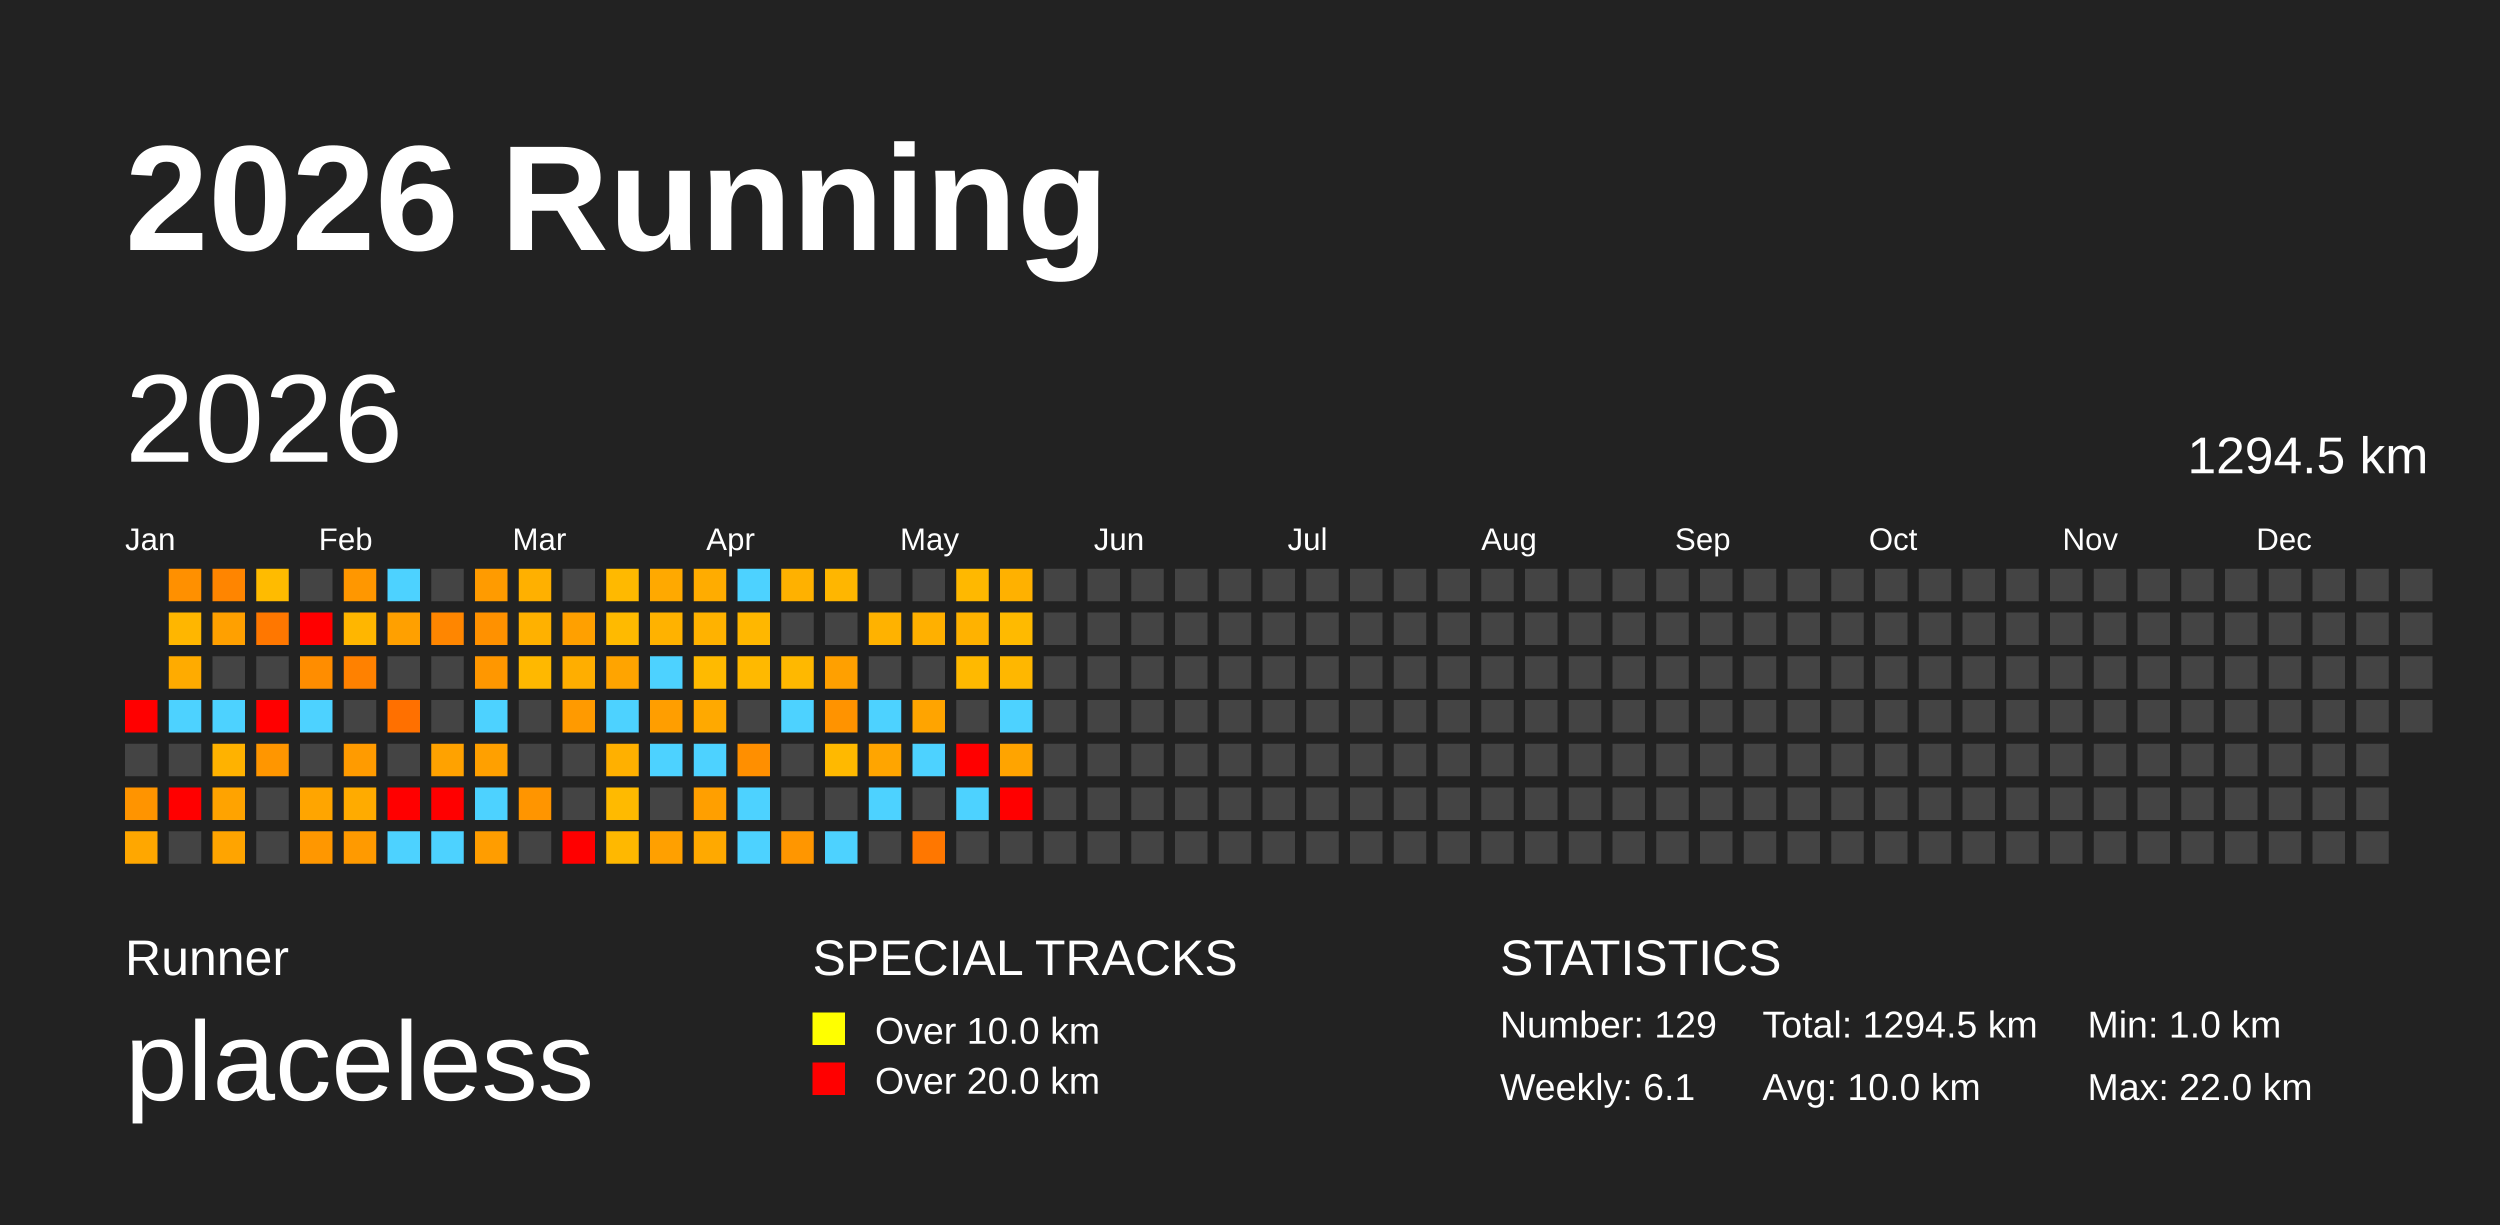
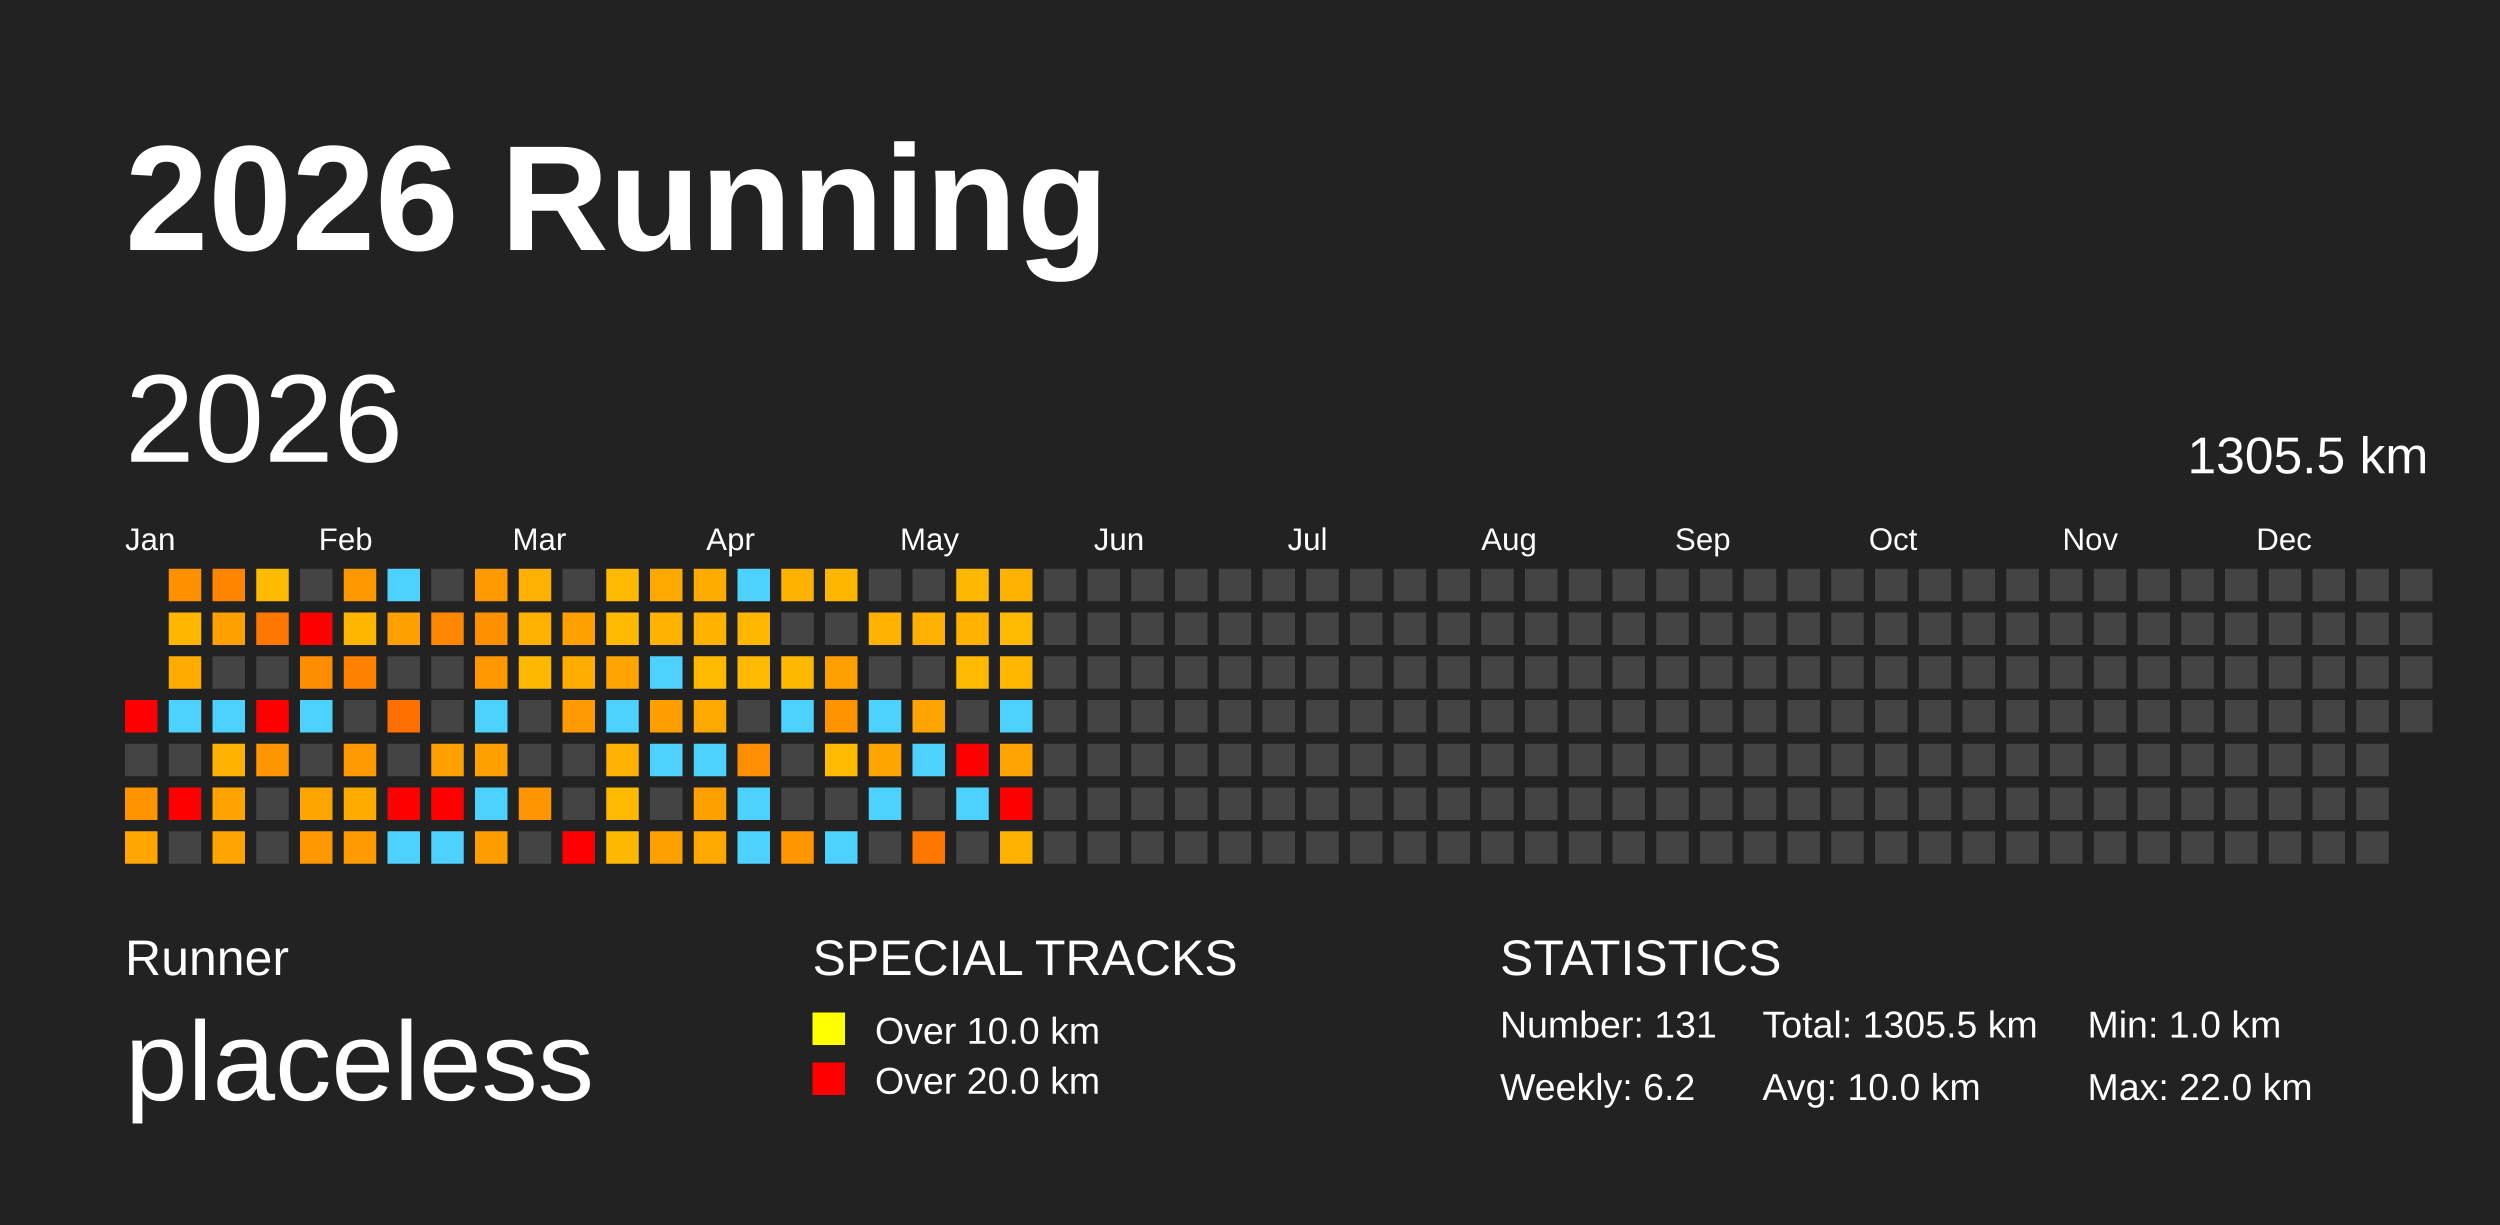
<svg xmlns="http://www.w3.org/2000/svg" baseProfile="full" height="98mm" version="1.1" viewBox="0,0,200,98" width="200mm">
  <defs />
  <rect fill="#222222" height="98" width="200" x="0" y="0" />
  <text fill="#FFFFFF" style="font-size:12px; font-family:Arial; font-weight:bold;" x="10" y="20">2026 Running</text>
  <text fill="#FFFFFF" style="font-size:4px; font-family:Arial" x="10" y="78">Runner</text>
  <text fill="#FFFFFF" style="font-size:9px; font-family:Arial" x="10" y="88">placeless</text>
  <text fill="#FFFFFF" style="font-size:4px; font-family:Arial" x="65" y="78">SPECIAL TRACKS</text>
  <rect fill="yellow" height="2.6" width="2.6" x="65" y="81" />
  <text fill="#FFFFFF" style="font-size:3px; font-family:Arial" x="70" y="83.5">Over 10.0 km</text>
  <rect fill="red" height="2.6" width="2.6" x="65" y="85" />
  <text fill="#FFFFFF" style="font-size:3px; font-family:Arial" x="70" y="87.5">Over 20.0 km</text>
  <text fill="#FFFFFF" style="font-size:4px; font-family:Arial" x="120" y="78">STATISTICS</text>
-   <text fill="#FFFFFF" style="font-size:3px; font-family:Arial" x="120" y="83">Number: 129</text>
-   <text fill="#FFFFFF" style="font-size:3px; font-family:Arial" x="120" y="88">Weekly: 6.1</text>
-   <text fill="#FFFFFF" style="font-size:3px; font-family:Arial" x="141" y="83">Total: 1294.5 km</text>
+   <text fill="#FFFFFF" style="font-size:3px; font-family:Arial" x="120" y="83">Number: 131</text>
+   <text fill="#FFFFFF" style="font-size:3px; font-family:Arial" x="120" y="88">Weekly: 6.2</text>
+   <text fill="#FFFFFF" style="font-size:3px; font-family:Arial" x="141" y="83">Total: 1305.5 km</text>
  <text fill="#FFFFFF" style="font-size:3px; font-family:Arial" x="141" y="88">Avg: 10.0 km</text>
  <text fill="#FFFFFF" style="font-size:3px; font-family:Arial" x="167" y="83">Min: 1.0 km</text>
  <text fill="#FFFFFF" style="font-size:3px; font-family:Arial" x="167" y="88">Max: 22.0 km</text>
  <text dominant-baseline="hanging" fill="#FFFFFF" style="font-size:10.0px; font-family:Arial;" x="10" y="30">2026</text>
-   <text dominant-baseline="hanging" fill="#FFFFFF" style="font-size:4.125px; font-family:Arial;" x="175" y="35">1294.5 km</text>
+   <text dominant-baseline="hanging" fill="#FFFFFF" style="font-size:4.125px; font-family:Arial;" x="175" y="35">1305.5 km</text>
  <text fill="#FFFFFF" style="font-size:2.5px; font-family:Arial" x="10.0" y="44">Jan</text>
  <text fill="#FFFFFF" style="font-size:2.5px; font-family:Arial" x="25.5" y="44">Feb</text>
  <text fill="#FFFFFF" style="font-size:2.5px; font-family:Arial" x="41.0" y="44">Mar</text>
  <text fill="#FFFFFF" style="font-size:2.5px; font-family:Arial" x="56.5" y="44">Apr</text>
  <text fill="#FFFFFF" style="font-size:2.5px; font-family:Arial" x="72.0" y="44">May</text>
  <text fill="#FFFFFF" style="font-size:2.5px; font-family:Arial" x="87.5" y="44">Jun</text>
  <text fill="#FFFFFF" style="font-size:2.5px; font-family:Arial" x="103.0" y="44">Jul</text>
  <text fill="#FFFFFF" style="font-size:2.5px; font-family:Arial" x="118.5" y="44">Aug</text>
  <text fill="#FFFFFF" style="font-size:2.5px; font-family:Arial" x="134.0" y="44">Sep</text>
  <text fill="#FFFFFF" style="font-size:2.5px; font-family:Arial" x="149.5" y="44">Oct</text>
  <text fill="#FFFFFF" style="font-size:2.5px; font-family:Arial" x="165.0" y="44">Nov</text>
  <text fill="#FFFFFF" style="font-size:2.5px; font-family:Arial" x="180.5" y="44">Dec</text>
  <rect fill="red" height="2.6" width="2.6" x="10.0" y="56.0" />
  <rect fill="#444444" height="2.6" width="2.6" x="10.0" y="59.5" />
  <rect fill="#ff9400" height="2.6" width="2.6" x="10.0" y="63.0" />
  <rect fill="#ffa700" height="2.6" width="2.6" x="10.0" y="66.5" />
  <rect fill="#ff9000" height="2.6" width="2.6" x="13.5" y="45.5" />
  <rect fill="#ffb600" height="2.6" width="2.6" x="13.5" y="49.0" />
  <rect fill="#ffab00" height="2.6" width="2.6" x="13.5" y="52.5" />
  <rect fill="#4dd2ff" height="2.6" width="2.6" x="13.5" y="56.0" />
  <rect fill="#444444" height="2.6" width="2.6" x="13.5" y="59.5" />
  <rect fill="red" height="2.6" width="2.6" x="13.5" y="63.0" />
  <rect fill="#444444" height="2.6" width="2.6" x="13.5" y="66.5" />
  <rect fill="#ff8500" height="2.6" width="2.6" x="17.0" y="45.5" />
  <rect fill="#ffa000" height="2.6" width="2.6" x="17.0" y="49.0" />
  <rect fill="#444444" height="2.6" width="2.6" x="17.0" y="52.5" />
  <rect fill="#4dd2ff" height="2.6" width="2.6" x="17.0" y="56.0" />
  <rect fill="#ffb200" height="2.6" width="2.6" x="17.0" y="59.5" />
  <rect fill="#ffa300" height="2.6" width="2.6" x="17.0" y="63.0" />
  <rect fill="#ffa400" height="2.6" width="2.6" x="17.0" y="66.5" />
  <rect fill="#ffbb00" height="2.6" width="2.6" x="20.5" y="45.5" />
  <rect fill="#ff7700" height="2.6" width="2.6" x="20.5" y="49.0" />
  <rect fill="#444444" height="2.6" width="2.6" x="20.5" y="52.5" />
  <rect fill="red" height="2.6" width="2.6" x="20.5" y="56.0" />
  <rect fill="#ff9600" height="2.6" width="2.6" x="20.5" y="59.5" />
  <rect fill="#444444" height="2.6" width="2.6" x="20.5" y="63.0" />
  <rect fill="#444444" height="2.6" width="2.6" x="20.5" y="66.5" />
  <rect fill="#444444" height="2.6" width="2.6" x="24.0" y="45.5" />
  <rect fill="red" height="2.6" width="2.6" x="24.0" y="49.0" />
  <rect fill="#ff8d00" height="2.6" width="2.6" x="24.0" y="52.5" />
  <rect fill="#4dd2ff" height="2.6" width="2.6" x="24.0" y="56.0" />
  <rect fill="#444444" height="2.6" width="2.6" x="24.0" y="59.5" />
  <rect fill="#ffa500" height="2.6" width="2.6" x="24.0" y="63.0" />
  <rect fill="#ff9700" height="2.6" width="2.6" x="24.0" y="66.5" />
  <rect fill="#ff9700" height="2.6" width="2.6" x="27.5" y="45.5" />
  <rect fill="#ffb600" height="2.6" width="2.6" x="27.5" y="49.0" />
  <rect fill="#ff8100" height="2.6" width="2.6" x="27.5" y="52.5" />
  <rect fill="#444444" height="2.6" width="2.6" x="27.5" y="56.0" />
  <rect fill="#ff9b00" height="2.6" width="2.6" x="27.5" y="59.5" />
  <rect fill="#ffab00" height="2.6" width="2.6" x="27.5" y="63.0" />
  <rect fill="#ff9a00" height="2.6" width="2.6" x="27.5" y="66.5" />
  <rect fill="#4dd2ff" height="2.6" width="2.6" x="31.0" y="45.5" />
  <rect fill="#ffa000" height="2.6" width="2.6" x="31.0" y="49.0" />
  <rect fill="#444444" height="2.6" width="2.6" x="31.0" y="52.5" />
  <rect fill="#ff7000" height="2.6" width="2.6" x="31.0" y="56.0" />
  <rect fill="#444444" height="2.6" width="2.6" x="31.0" y="59.5" />
  <rect fill="red" height="2.6" width="2.6" x="31.0" y="63.0" />
  <rect fill="#4dd2ff" height="2.6" width="2.6" x="31.0" y="66.5" />
  <rect fill="#444444" height="2.6" width="2.6" x="34.5" y="45.5" />
  <rect fill="#ff8600" height="2.6" width="2.6" x="34.5" y="49.0" />
  <rect fill="#444444" height="2.6" width="2.6" x="34.5" y="52.5" />
  <rect fill="#444444" height="2.6" width="2.6" x="34.5" y="56.0" />
  <rect fill="#ffa200" height="2.6" width="2.6" x="34.5" y="59.5" />
  <rect fill="red" height="2.6" width="2.6" x="34.5" y="63.0" />
  <rect fill="#4dd2ff" height="2.6" width="2.6" x="34.5" y="66.5" />
  <rect fill="#ff9b00" height="2.6" width="2.6" x="38.0" y="45.5" />
  <rect fill="#ff9100" height="2.6" width="2.6" x="38.0" y="49.0" />
  <rect fill="#ff9700" height="2.6" width="2.6" x="38.0" y="52.5" />
  <rect fill="#4dd2ff" height="2.6" width="2.6" x="38.0" y="56.0" />
  <rect fill="#ffa000" height="2.6" width="2.6" x="38.0" y="59.5" />
  <rect fill="#4dd2ff" height="2.6" width="2.6" x="38.0" y="63.0" />
  <rect fill="#ff9d00" height="2.6" width="2.6" x="38.0" y="66.5" />
  <rect fill="#ffb000" height="2.6" width="2.6" x="41.5" y="45.5" />
  <rect fill="#ffb100" height="2.6" width="2.6" x="41.5" y="49.0" />
  <rect fill="#ffb800" height="2.6" width="2.6" x="41.5" y="52.5" />
  <rect fill="#444444" height="2.6" width="2.6" x="41.5" y="56.0" />
  <rect fill="#444444" height="2.6" width="2.6" x="41.5" y="59.5" />
  <rect fill="#ff9500" height="2.6" width="2.6" x="41.5" y="63.0" />
  <rect fill="#444444" height="2.6" width="2.6" x="41.5" y="66.5" />
  <rect fill="#444444" height="2.6" width="2.6" x="45.0" y="45.5" />
  <rect fill="#ffa000" height="2.6" width="2.6" x="45.0" y="49.0" />
  <rect fill="#ffae00" height="2.6" width="2.6" x="45.0" y="52.5" />
  <rect fill="#ff9a00" height="2.6" width="2.6" x="45.0" y="56.0" />
  <rect fill="#444444" height="2.6" width="2.6" x="45.0" y="59.5" />
  <rect fill="#444444" height="2.6" width="2.6" x="45.0" y="63.0" />
  <rect fill="red" height="2.6" width="2.6" x="45.0" y="66.5" />
  <rect fill="#ffb900" height="2.6" width="2.6" x="48.5" y="45.5" />
  <rect fill="#ffba00" height="2.6" width="2.6" x="48.5" y="49.0" />
  <rect fill="#ffa400" height="2.6" width="2.6" x="48.5" y="52.5" />
  <rect fill="#4dd2ff" height="2.6" width="2.6" x="48.5" y="56.0" />
  <rect fill="#ffb000" height="2.6" width="2.6" x="48.5" y="59.5" />
  <rect fill="#ffba00" height="2.6" width="2.6" x="48.5" y="63.0" />
  <rect fill="#ffb800" height="2.6" width="2.6" x="48.5" y="66.5" />
  <rect fill="#ffa900" height="2.6" width="2.6" x="52.0" y="45.5" />
  <rect fill="#ffb200" height="2.6" width="2.6" x="52.0" y="49.0" />
  <rect fill="#4dd2ff" height="2.6" width="2.6" x="52.0" y="52.5" />
  <rect fill="#ff9e00" height="2.6" width="2.6" x="52.0" y="56.0" />
  <rect fill="#4dd2ff" height="2.6" width="2.6" x="52.0" y="59.5" />
  <rect fill="#444444" height="2.6" width="2.6" x="52.0" y="63.0" />
  <rect fill="#ffa000" height="2.6" width="2.6" x="52.0" y="66.5" />
  <rect fill="#ffac00" height="2.6" width="2.6" x="55.5" y="45.5" />
  <rect fill="#ffb200" height="2.6" width="2.6" x="55.5" y="49.0" />
  <rect fill="#ffba00" height="2.6" width="2.6" x="55.5" y="52.5" />
  <rect fill="#ffa900" height="2.6" width="2.6" x="55.5" y="56.0" />
  <rect fill="#4dd2ff" height="2.6" width="2.6" x="55.5" y="59.5" />
  <rect fill="#ff9f00" height="2.6" width="2.6" x="55.5" y="63.0" />
  <rect fill="#ffa900" height="2.6" width="2.6" x="55.5" y="66.5" />
  <rect fill="#4dd2ff" height="2.6" width="2.6" x="59.0" y="45.5" />
  <rect fill="#ffb700" height="2.6" width="2.6" x="59.0" y="49.0" />
  <rect fill="#ffb900" height="2.6" width="2.6" x="59.0" y="52.5" />
  <rect fill="#444444" height="2.6" width="2.6" x="59.0" y="56.0" />
  <rect fill="#ff8f00" height="2.6" width="2.6" x="59.0" y="59.5" />
  <rect fill="#4dd2ff" height="2.6" width="2.6" x="59.0" y="63.0" />
  <rect fill="#4dd2ff" height="2.6" width="2.6" x="59.0" y="66.5" />
  <rect fill="#ffb100" height="2.6" width="2.6" x="62.5" y="45.5" />
  <rect fill="#444444" height="2.6" width="2.6" x="62.5" y="49.0" />
  <rect fill="#ffb800" height="2.6" width="2.6" x="62.5" y="52.5" />
  <rect fill="#4dd2ff" height="2.6" width="2.6" x="62.5" y="56.0" />
  <rect fill="#444444" height="2.6" width="2.6" x="62.5" y="59.5" />
  <rect fill="#444444" height="2.6" width="2.6" x="62.5" y="63.0" />
  <rect fill="#ff9600" height="2.6" width="2.6" x="62.5" y="66.5" />
  <rect fill="#ffb600" height="2.6" width="2.6" x="66.0" y="45.5" />
  <rect fill="#444444" height="2.6" width="2.6" x="66.0" y="49.0" />
  <rect fill="#ffa000" height="2.6" width="2.6" x="66.0" y="52.5" />
  <rect fill="#ff9300" height="2.6" width="2.6" x="66.0" y="56.0" />
  <rect fill="#ffb900" height="2.6" width="2.6" x="66.0" y="59.5" />
  <rect fill="#444444" height="2.6" width="2.6" x="66.0" y="63.0" />
  <rect fill="#4dd2ff" height="2.6" width="2.6" x="66.0" y="66.5" />
  <rect fill="#444444" height="2.6" width="2.6" x="69.5" y="45.5" />
  <rect fill="#ffb200" height="2.6" width="2.6" x="69.5" y="49.0" />
  <rect fill="#444444" height="2.6" width="2.6" x="69.5" y="52.5" />
  <rect fill="#4dd2ff" height="2.6" width="2.6" x="69.5" y="56.0" />
  <rect fill="#ffa500" height="2.6" width="2.6" x="69.5" y="59.5" />
  <rect fill="#4dd2ff" height="2.6" width="2.6" x="69.5" y="63.0" />
  <rect fill="#444444" height="2.6" width="2.6" x="69.5" y="66.5" />
  <rect fill="#444444" height="2.6" width="2.6" x="73.0" y="45.5" />
  <rect fill="#ffb000" height="2.6" width="2.6" x="73.0" y="49.0" />
  <rect fill="#444444" height="2.6" width="2.6" x="73.0" y="52.5" />
  <rect fill="#ffa400" height="2.6" width="2.6" x="73.0" y="56.0" />
  <rect fill="#4dd2ff" height="2.6" width="2.6" x="73.0" y="59.5" />
  <rect fill="#444444" height="2.6" width="2.6" x="73.0" y="63.0" />
  <rect fill="#ff7700" height="2.6" width="2.6" x="73.0" y="66.5" />
  <rect fill="#ffb800" height="2.6" width="2.6" x="76.5" y="45.5" />
  <rect fill="#ffb200" height="2.6" width="2.6" x="76.5" y="49.0" />
  <rect fill="#ffb900" height="2.6" width="2.6" x="76.5" y="52.5" />
  <rect fill="#444444" height="2.6" width="2.6" x="76.5" y="56.0" />
  <rect fill="red" height="2.6" width="2.6" x="76.5" y="59.5" />
  <rect fill="#4dd2ff" height="2.6" width="2.6" x="76.5" y="63.0" />
  <rect fill="#444444" height="2.6" width="2.6" x="76.5" y="66.5" />
  <rect fill="#ffb100" height="2.6" width="2.6" x="80.0" y="45.5" />
  <rect fill="#ffba00" height="2.6" width="2.6" x="80.0" y="49.0" />
  <rect fill="#ffb700" height="2.6" width="2.6" x="80.0" y="52.5" />
  <rect fill="#4dd2ff" height="2.6" width="2.6" x="80.0" y="56.0" />
  <rect fill="#ffa400" height="2.6" width="2.6" x="80.0" y="59.5" />
  <rect fill="red" height="2.6" width="2.6" x="80.0" y="63.0" />
-   <rect fill="#444444" height="2.6" width="2.6" x="80.0" y="66.5" />
+   <rect fill="#ffb100" height="2.6" width="2.6" x="80.0" y="66.5" />
  <rect fill="#444444" height="2.6" width="2.6" x="83.5" y="45.5" />
  <rect fill="#444444" height="2.6" width="2.6" x="83.5" y="49.0" />
  <rect fill="#444444" height="2.6" width="2.6" x="83.5" y="52.5" />
  <rect fill="#444444" height="2.6" width="2.6" x="83.5" y="56.0" />
  <rect fill="#444444" height="2.6" width="2.6" x="83.5" y="59.5" />
  <rect fill="#444444" height="2.6" width="2.6" x="83.5" y="63.0" />
  <rect fill="#444444" height="2.6" width="2.6" x="83.5" y="66.5" />
  <rect fill="#444444" height="2.6" width="2.6" x="87.0" y="45.5" />
  <rect fill="#444444" height="2.6" width="2.6" x="87.0" y="49.0" />
  <rect fill="#444444" height="2.6" width="2.6" x="87.0" y="52.5" />
  <rect fill="#444444" height="2.6" width="2.6" x="87.0" y="56.0" />
  <rect fill="#444444" height="2.6" width="2.6" x="87.0" y="59.5" />
  <rect fill="#444444" height="2.6" width="2.6" x="87.0" y="63.0" />
  <rect fill="#444444" height="2.6" width="2.6" x="87.0" y="66.5" />
  <rect fill="#444444" height="2.6" width="2.6" x="90.5" y="45.5" />
  <rect fill="#444444" height="2.6" width="2.6" x="90.5" y="49.0" />
  <rect fill="#444444" height="2.6" width="2.6" x="90.5" y="52.5" />
  <rect fill="#444444" height="2.6" width="2.6" x="90.5" y="56.0" />
  <rect fill="#444444" height="2.6" width="2.6" x="90.5" y="59.5" />
  <rect fill="#444444" height="2.6" width="2.6" x="90.5" y="63.0" />
  <rect fill="#444444" height="2.6" width="2.6" x="90.5" y="66.5" />
  <rect fill="#444444" height="2.6" width="2.6" x="94.0" y="45.5" />
  <rect fill="#444444" height="2.6" width="2.6" x="94.0" y="49.0" />
  <rect fill="#444444" height="2.6" width="2.6" x="94.0" y="52.5" />
  <rect fill="#444444" height="2.6" width="2.6" x="94.0" y="56.0" />
  <rect fill="#444444" height="2.6" width="2.6" x="94.0" y="59.5" />
  <rect fill="#444444" height="2.6" width="2.6" x="94.0" y="63.0" />
  <rect fill="#444444" height="2.6" width="2.6" x="94.0" y="66.5" />
  <rect fill="#444444" height="2.6" width="2.6" x="97.5" y="45.5" />
  <rect fill="#444444" height="2.6" width="2.6" x="97.5" y="49.0" />
  <rect fill="#444444" height="2.6" width="2.6" x="97.5" y="52.5" />
  <rect fill="#444444" height="2.6" width="2.6" x="97.5" y="56.0" />
  <rect fill="#444444" height="2.6" width="2.6" x="97.5" y="59.5" />
  <rect fill="#444444" height="2.6" width="2.6" x="97.5" y="63.0" />
  <rect fill="#444444" height="2.6" width="2.6" x="97.5" y="66.5" />
  <rect fill="#444444" height="2.6" width="2.6" x="101.0" y="45.5" />
  <rect fill="#444444" height="2.6" width="2.6" x="101.0" y="49.0" />
  <rect fill="#444444" height="2.6" width="2.6" x="101.0" y="52.5" />
  <rect fill="#444444" height="2.6" width="2.6" x="101.0" y="56.0" />
  <rect fill="#444444" height="2.6" width="2.6" x="101.0" y="59.5" />
  <rect fill="#444444" height="2.6" width="2.6" x="101.0" y="63.0" />
  <rect fill="#444444" height="2.6" width="2.6" x="101.0" y="66.5" />
  <rect fill="#444444" height="2.6" width="2.6" x="104.5" y="45.5" />
  <rect fill="#444444" height="2.6" width="2.6" x="104.5" y="49.0" />
  <rect fill="#444444" height="2.6" width="2.6" x="104.5" y="52.5" />
  <rect fill="#444444" height="2.6" width="2.6" x="104.5" y="56.0" />
  <rect fill="#444444" height="2.6" width="2.6" x="104.5" y="59.5" />
  <rect fill="#444444" height="2.6" width="2.6" x="104.5" y="63.0" />
  <rect fill="#444444" height="2.6" width="2.6" x="104.5" y="66.5" />
  <rect fill="#444444" height="2.6" width="2.6" x="108.0" y="45.5" />
  <rect fill="#444444" height="2.6" width="2.6" x="108.0" y="49.0" />
  <rect fill="#444444" height="2.6" width="2.6" x="108.0" y="52.5" />
  <rect fill="#444444" height="2.6" width="2.6" x="108.0" y="56.0" />
  <rect fill="#444444" height="2.6" width="2.6" x="108.0" y="59.5" />
  <rect fill="#444444" height="2.6" width="2.6" x="108.0" y="63.0" />
  <rect fill="#444444" height="2.6" width="2.6" x="108.0" y="66.5" />
  <rect fill="#444444" height="2.6" width="2.6" x="111.5" y="45.5" />
  <rect fill="#444444" height="2.6" width="2.6" x="111.5" y="49.0" />
  <rect fill="#444444" height="2.6" width="2.6" x="111.5" y="52.5" />
  <rect fill="#444444" height="2.6" width="2.6" x="111.5" y="56.0" />
  <rect fill="#444444" height="2.6" width="2.6" x="111.5" y="59.5" />
  <rect fill="#444444" height="2.6" width="2.6" x="111.5" y="63.0" />
  <rect fill="#444444" height="2.6" width="2.6" x="111.5" y="66.5" />
  <rect fill="#444444" height="2.6" width="2.6" x="115.0" y="45.5" />
  <rect fill="#444444" height="2.6" width="2.6" x="115.0" y="49.0" />
  <rect fill="#444444" height="2.6" width="2.6" x="115.0" y="52.5" />
  <rect fill="#444444" height="2.6" width="2.6" x="115.0" y="56.0" />
  <rect fill="#444444" height="2.6" width="2.6" x="115.0" y="59.5" />
  <rect fill="#444444" height="2.6" width="2.6" x="115.0" y="63.0" />
  <rect fill="#444444" height="2.6" width="2.6" x="115.0" y="66.5" />
  <rect fill="#444444" height="2.6" width="2.6" x="118.5" y="45.5" />
  <rect fill="#444444" height="2.6" width="2.6" x="118.5" y="49.0" />
  <rect fill="#444444" height="2.6" width="2.6" x="118.5" y="52.5" />
  <rect fill="#444444" height="2.6" width="2.6" x="118.5" y="56.0" />
  <rect fill="#444444" height="2.6" width="2.6" x="118.5" y="59.5" />
  <rect fill="#444444" height="2.6" width="2.6" x="118.5" y="63.0" />
  <rect fill="#444444" height="2.6" width="2.6" x="118.5" y="66.5" />
  <rect fill="#444444" height="2.6" width="2.6" x="122.0" y="45.5" />
  <rect fill="#444444" height="2.6" width="2.6" x="122.0" y="49.0" />
  <rect fill="#444444" height="2.6" width="2.6" x="122.0" y="52.5" />
  <rect fill="#444444" height="2.6" width="2.6" x="122.0" y="56.0" />
  <rect fill="#444444" height="2.6" width="2.6" x="122.0" y="59.5" />
  <rect fill="#444444" height="2.6" width="2.6" x="122.0" y="63.0" />
  <rect fill="#444444" height="2.6" width="2.6" x="122.0" y="66.5" />
  <rect fill="#444444" height="2.6" width="2.6" x="125.5" y="45.5" />
  <rect fill="#444444" height="2.6" width="2.6" x="125.5" y="49.0" />
  <rect fill="#444444" height="2.6" width="2.6" x="125.5" y="52.5" />
  <rect fill="#444444" height="2.6" width="2.6" x="125.5" y="56.0" />
  <rect fill="#444444" height="2.6" width="2.6" x="125.5" y="59.5" />
  <rect fill="#444444" height="2.6" width="2.6" x="125.5" y="63.0" />
  <rect fill="#444444" height="2.6" width="2.6" x="125.5" y="66.5" />
  <rect fill="#444444" height="2.6" width="2.6" x="129.0" y="45.5" />
  <rect fill="#444444" height="2.6" width="2.6" x="129.0" y="49.0" />
  <rect fill="#444444" height="2.6" width="2.6" x="129.0" y="52.5" />
  <rect fill="#444444" height="2.6" width="2.6" x="129.0" y="56.0" />
  <rect fill="#444444" height="2.6" width="2.6" x="129.0" y="59.5" />
  <rect fill="#444444" height="2.6" width="2.6" x="129.0" y="63.0" />
  <rect fill="#444444" height="2.6" width="2.6" x="129.0" y="66.5" />
  <rect fill="#444444" height="2.6" width="2.6" x="132.5" y="45.5" />
  <rect fill="#444444" height="2.6" width="2.6" x="132.5" y="49.0" />
  <rect fill="#444444" height="2.6" width="2.6" x="132.5" y="52.5" />
  <rect fill="#444444" height="2.6" width="2.6" x="132.5" y="56.0" />
  <rect fill="#444444" height="2.6" width="2.6" x="132.5" y="59.5" />
  <rect fill="#444444" height="2.6" width="2.6" x="132.5" y="63.0" />
  <rect fill="#444444" height="2.6" width="2.6" x="132.5" y="66.5" />
  <rect fill="#444444" height="2.6" width="2.6" x="136.0" y="45.5" />
  <rect fill="#444444" height="2.6" width="2.6" x="136.0" y="49.0" />
  <rect fill="#444444" height="2.6" width="2.6" x="136.0" y="52.5" />
  <rect fill="#444444" height="2.6" width="2.6" x="136.0" y="56.0" />
  <rect fill="#444444" height="2.6" width="2.6" x="136.0" y="59.5" />
  <rect fill="#444444" height="2.6" width="2.6" x="136.0" y="63.0" />
  <rect fill="#444444" height="2.6" width="2.6" x="136.0" y="66.5" />
  <rect fill="#444444" height="2.6" width="2.6" x="139.5" y="45.5" />
  <rect fill="#444444" height="2.6" width="2.6" x="139.5" y="49.0" />
  <rect fill="#444444" height="2.6" width="2.6" x="139.5" y="52.5" />
  <rect fill="#444444" height="2.6" width="2.6" x="139.5" y="56.0" />
  <rect fill="#444444" height="2.6" width="2.6" x="139.5" y="59.5" />
  <rect fill="#444444" height="2.6" width="2.6" x="139.5" y="63.0" />
  <rect fill="#444444" height="2.6" width="2.6" x="139.5" y="66.5" />
  <rect fill="#444444" height="2.6" width="2.6" x="143.0" y="45.5" />
  <rect fill="#444444" height="2.6" width="2.6" x="143.0" y="49.0" />
  <rect fill="#444444" height="2.6" width="2.6" x="143.0" y="52.5" />
  <rect fill="#444444" height="2.6" width="2.6" x="143.0" y="56.0" />
  <rect fill="#444444" height="2.6" width="2.6" x="143.0" y="59.5" />
  <rect fill="#444444" height="2.6" width="2.6" x="143.0" y="63.0" />
  <rect fill="#444444" height="2.6" width="2.6" x="143.0" y="66.5" />
  <rect fill="#444444" height="2.6" width="2.6" x="146.5" y="45.5" />
  <rect fill="#444444" height="2.6" width="2.6" x="146.5" y="49.0" />
  <rect fill="#444444" height="2.6" width="2.6" x="146.5" y="52.5" />
  <rect fill="#444444" height="2.6" width="2.6" x="146.5" y="56.0" />
  <rect fill="#444444" height="2.6" width="2.6" x="146.5" y="59.5" />
  <rect fill="#444444" height="2.6" width="2.6" x="146.5" y="63.0" />
  <rect fill="#444444" height="2.6" width="2.6" x="146.5" y="66.5" />
  <rect fill="#444444" height="2.6" width="2.6" x="150.0" y="45.5" />
  <rect fill="#444444" height="2.6" width="2.6" x="150.0" y="49.0" />
  <rect fill="#444444" height="2.6" width="2.6" x="150.0" y="52.5" />
  <rect fill="#444444" height="2.6" width="2.6" x="150.0" y="56.0" />
  <rect fill="#444444" height="2.6" width="2.6" x="150.0" y="59.5" />
  <rect fill="#444444" height="2.6" width="2.6" x="150.0" y="63.0" />
  <rect fill="#444444" height="2.6" width="2.6" x="150.0" y="66.5" />
  <rect fill="#444444" height="2.6" width="2.6" x="153.5" y="45.5" />
  <rect fill="#444444" height="2.6" width="2.6" x="153.5" y="49.0" />
  <rect fill="#444444" height="2.6" width="2.6" x="153.5" y="52.5" />
  <rect fill="#444444" height="2.6" width="2.6" x="153.5" y="56.0" />
  <rect fill="#444444" height="2.6" width="2.6" x="153.5" y="59.5" />
  <rect fill="#444444" height="2.6" width="2.6" x="153.5" y="63.0" />
  <rect fill="#444444" height="2.6" width="2.6" x="153.5" y="66.5" />
  <rect fill="#444444" height="2.6" width="2.6" x="157.0" y="45.5" />
  <rect fill="#444444" height="2.6" width="2.6" x="157.0" y="49.0" />
  <rect fill="#444444" height="2.6" width="2.6" x="157.0" y="52.5" />
  <rect fill="#444444" height="2.6" width="2.6" x="157.0" y="56.0" />
  <rect fill="#444444" height="2.6" width="2.6" x="157.0" y="59.5" />
  <rect fill="#444444" height="2.6" width="2.6" x="157.0" y="63.0" />
  <rect fill="#444444" height="2.6" width="2.6" x="157.0" y="66.5" />
  <rect fill="#444444" height="2.6" width="2.6" x="160.5" y="45.5" />
  <rect fill="#444444" height="2.6" width="2.6" x="160.5" y="49.0" />
  <rect fill="#444444" height="2.6" width="2.6" x="160.5" y="52.5" />
  <rect fill="#444444" height="2.6" width="2.6" x="160.5" y="56.0" />
  <rect fill="#444444" height="2.6" width="2.6" x="160.5" y="59.5" />
  <rect fill="#444444" height="2.6" width="2.6" x="160.5" y="63.0" />
  <rect fill="#444444" height="2.6" width="2.6" x="160.5" y="66.5" />
  <rect fill="#444444" height="2.6" width="2.6" x="164.0" y="45.5" />
  <rect fill="#444444" height="2.6" width="2.6" x="164.0" y="49.0" />
  <rect fill="#444444" height="2.6" width="2.6" x="164.0" y="52.5" />
  <rect fill="#444444" height="2.6" width="2.6" x="164.0" y="56.0" />
  <rect fill="#444444" height="2.6" width="2.6" x="164.0" y="59.5" />
  <rect fill="#444444" height="2.6" width="2.6" x="164.0" y="63.0" />
  <rect fill="#444444" height="2.6" width="2.6" x="164.0" y="66.5" />
  <rect fill="#444444" height="2.6" width="2.6" x="167.5" y="45.5" />
  <rect fill="#444444" height="2.6" width="2.6" x="167.5" y="49.0" />
  <rect fill="#444444" height="2.6" width="2.6" x="167.5" y="52.5" />
  <rect fill="#444444" height="2.6" width="2.6" x="167.5" y="56.0" />
  <rect fill="#444444" height="2.6" width="2.6" x="167.5" y="59.5" />
  <rect fill="#444444" height="2.6" width="2.6" x="167.5" y="63.0" />
  <rect fill="#444444" height="2.6" width="2.6" x="167.5" y="66.5" />
  <rect fill="#444444" height="2.6" width="2.6" x="171.0" y="45.5" />
  <rect fill="#444444" height="2.6" width="2.6" x="171.0" y="49.0" />
  <rect fill="#444444" height="2.6" width="2.6" x="171.0" y="52.5" />
  <rect fill="#444444" height="2.6" width="2.6" x="171.0" y="56.0" />
  <rect fill="#444444" height="2.6" width="2.6" x="171.0" y="59.5" />
  <rect fill="#444444" height="2.6" width="2.6" x="171.0" y="63.0" />
  <rect fill="#444444" height="2.6" width="2.6" x="171.0" y="66.5" />
  <rect fill="#444444" height="2.6" width="2.6" x="174.5" y="45.5" />
  <rect fill="#444444" height="2.6" width="2.6" x="174.5" y="49.0" />
  <rect fill="#444444" height="2.6" width="2.6" x="174.5" y="52.5" />
  <rect fill="#444444" height="2.6" width="2.6" x="174.5" y="56.0" />
  <rect fill="#444444" height="2.6" width="2.6" x="174.5" y="59.5" />
  <rect fill="#444444" height="2.6" width="2.6" x="174.5" y="63.0" />
  <rect fill="#444444" height="2.6" width="2.6" x="174.5" y="66.5" />
  <rect fill="#444444" height="2.6" width="2.6" x="178.0" y="45.5" />
  <rect fill="#444444" height="2.6" width="2.6" x="178.0" y="49.0" />
  <rect fill="#444444" height="2.6" width="2.6" x="178.0" y="52.5" />
  <rect fill="#444444" height="2.6" width="2.6" x="178.0" y="56.0" />
  <rect fill="#444444" height="2.6" width="2.6" x="178.0" y="59.5" />
  <rect fill="#444444" height="2.6" width="2.6" x="178.0" y="63.0" />
  <rect fill="#444444" height="2.6" width="2.6" x="178.0" y="66.5" />
  <rect fill="#444444" height="2.6" width="2.6" x="181.5" y="45.5" />
  <rect fill="#444444" height="2.6" width="2.6" x="181.5" y="49.0" />
  <rect fill="#444444" height="2.6" width="2.6" x="181.5" y="52.5" />
  <rect fill="#444444" height="2.6" width="2.6" x="181.5" y="56.0" />
  <rect fill="#444444" height="2.6" width="2.6" x="181.5" y="59.5" />
  <rect fill="#444444" height="2.6" width="2.6" x="181.5" y="63.0" />
  <rect fill="#444444" height="2.6" width="2.6" x="181.5" y="66.5" />
  <rect fill="#444444" height="2.6" width="2.6" x="185.0" y="45.5" />
  <rect fill="#444444" height="2.6" width="2.6" x="185.0" y="49.0" />
  <rect fill="#444444" height="2.6" width="2.6" x="185.0" y="52.5" />
  <rect fill="#444444" height="2.6" width="2.6" x="185.0" y="56.0" />
  <rect fill="#444444" height="2.6" width="2.6" x="185.0" y="59.5" />
  <rect fill="#444444" height="2.6" width="2.6" x="185.0" y="63.0" />
  <rect fill="#444444" height="2.6" width="2.6" x="185.0" y="66.5" />
  <rect fill="#444444" height="2.6" width="2.6" x="188.5" y="45.5" />
  <rect fill="#444444" height="2.6" width="2.6" x="188.5" y="49.0" />
  <rect fill="#444444" height="2.6" width="2.6" x="188.5" y="52.5" />
  <rect fill="#444444" height="2.6" width="2.6" x="188.5" y="56.0" />
  <rect fill="#444444" height="2.6" width="2.6" x="188.5" y="59.5" />
  <rect fill="#444444" height="2.6" width="2.6" x="188.5" y="63.0" />
  <rect fill="#444444" height="2.6" width="2.6" x="188.5" y="66.5" />
  <rect fill="#444444" height="2.6" width="2.6" x="192.0" y="45.5" />
  <rect fill="#444444" height="2.6" width="2.6" x="192.0" y="49.0" />
  <rect fill="#444444" height="2.6" width="2.6" x="192.0" y="52.5" />
  <rect fill="#444444" height="2.6" width="2.6" x="192.0" y="56.0" />
</svg>
